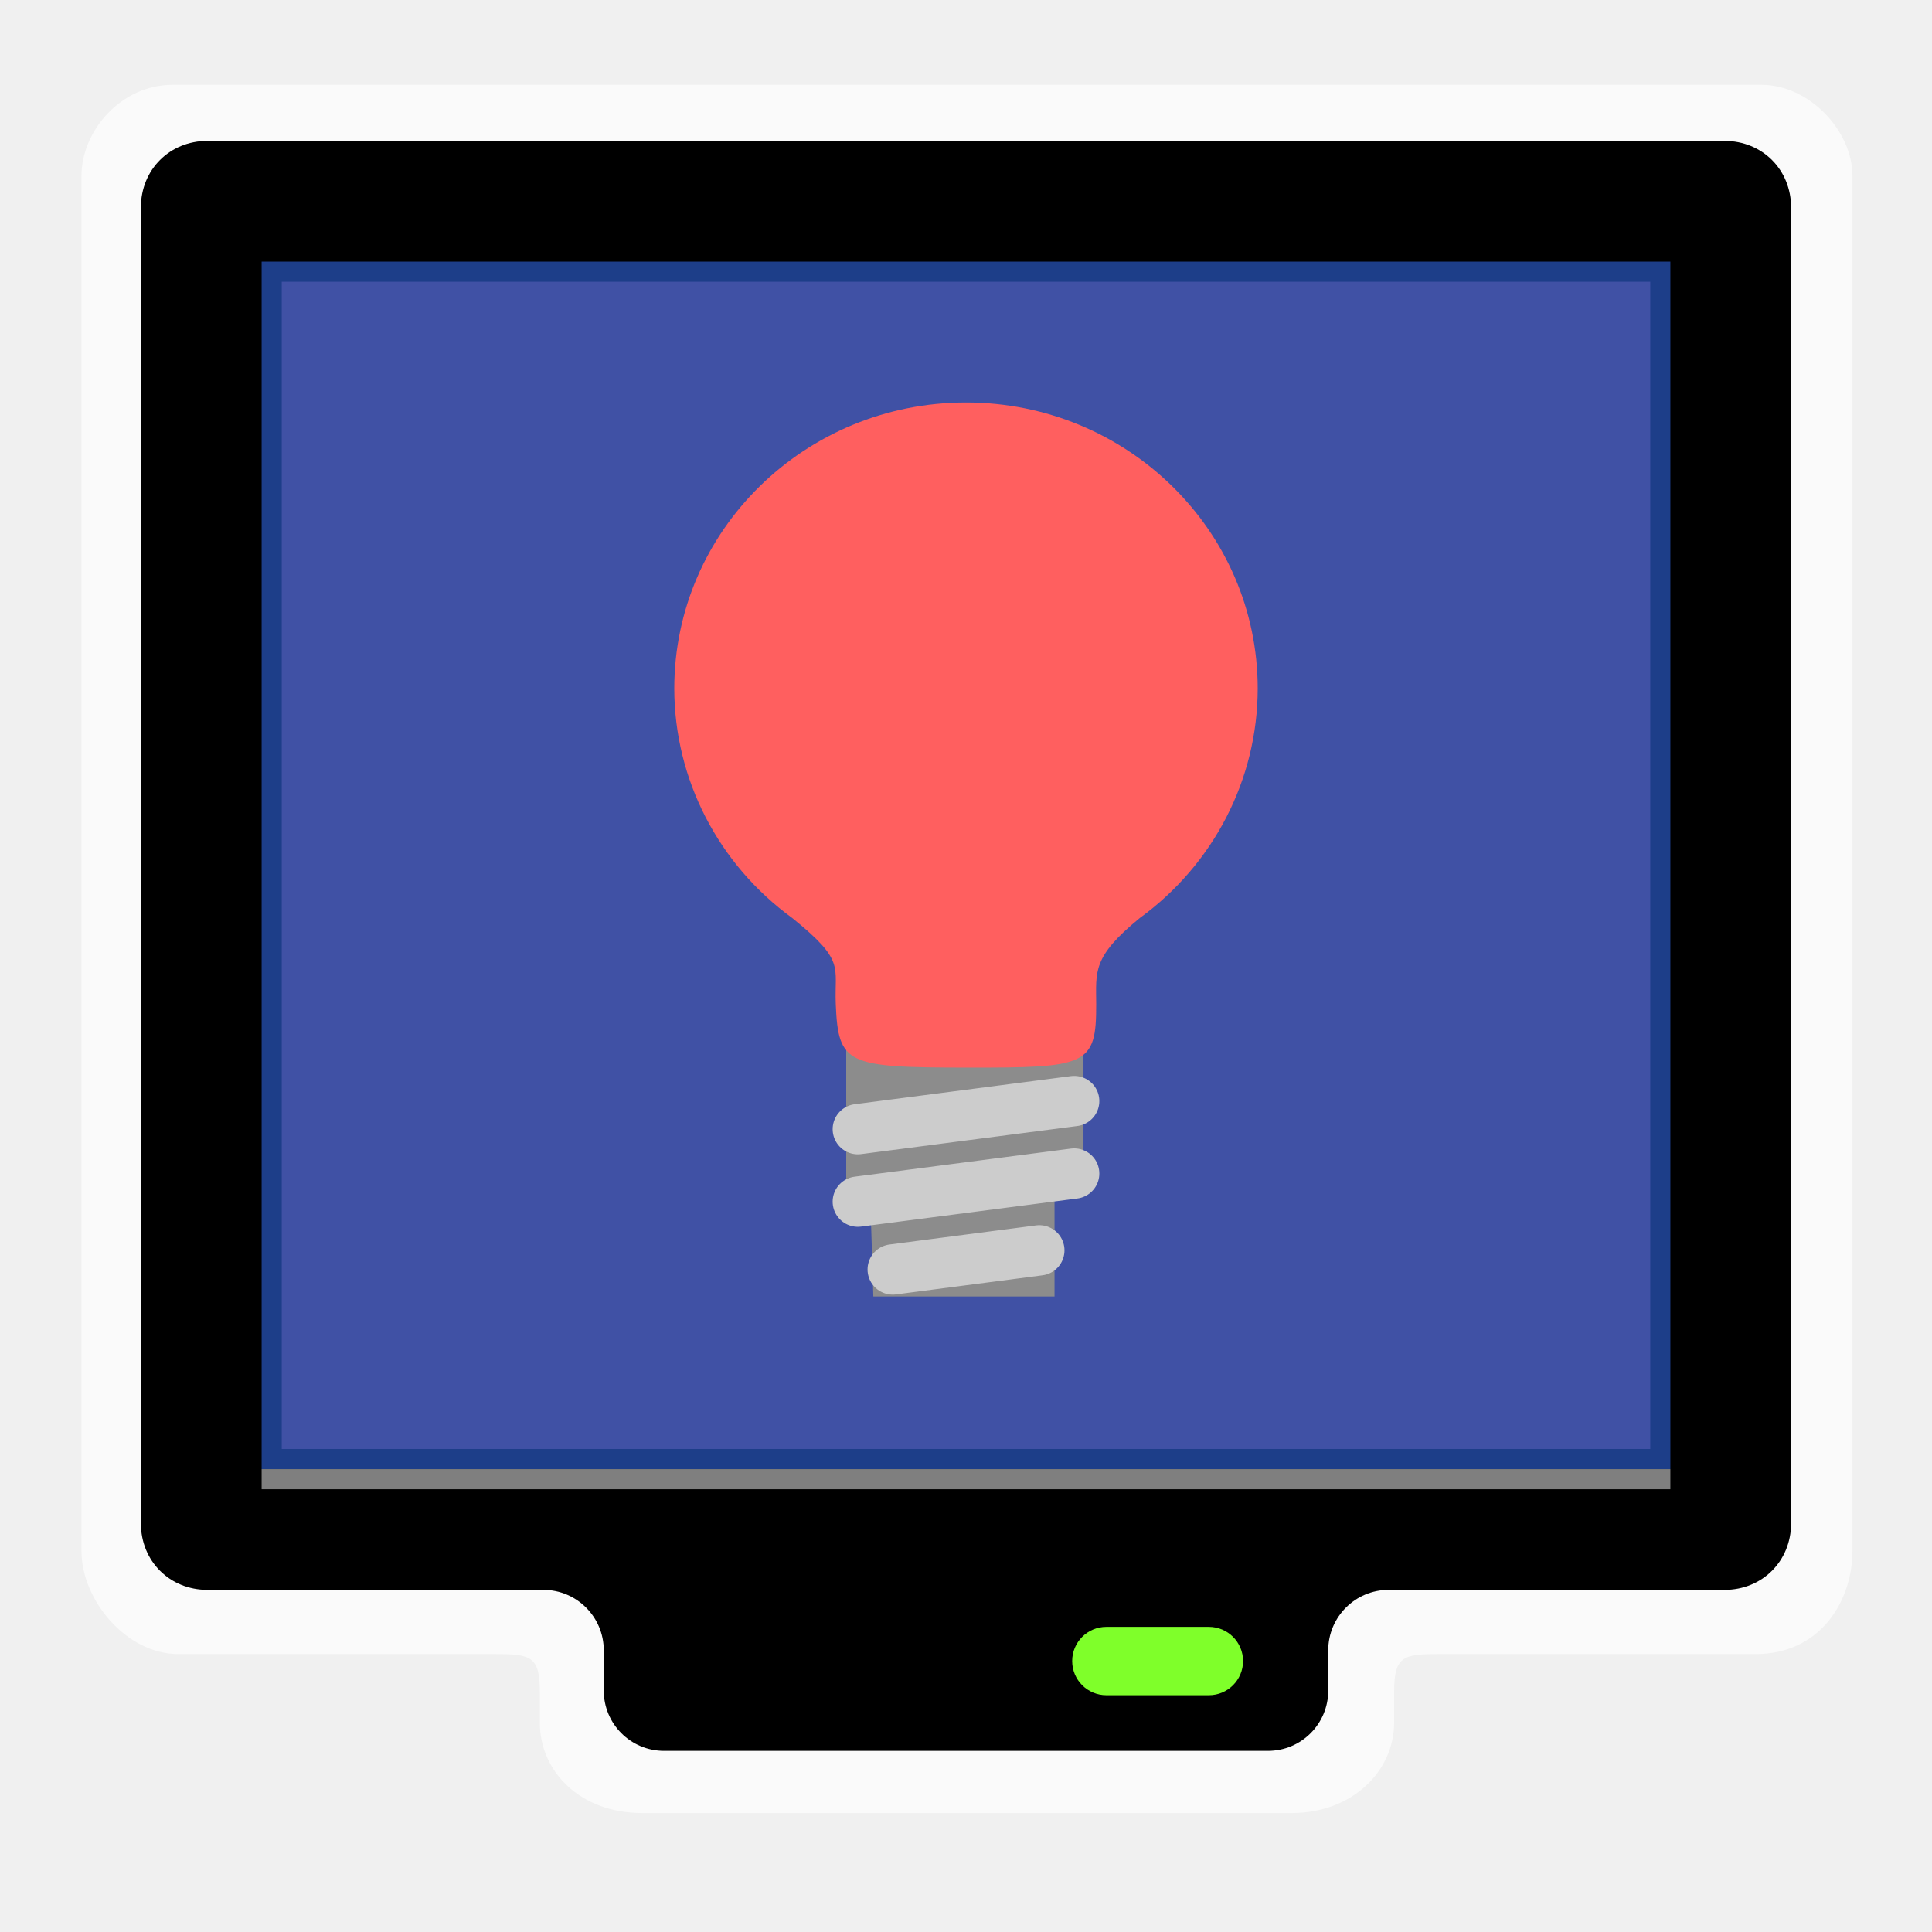
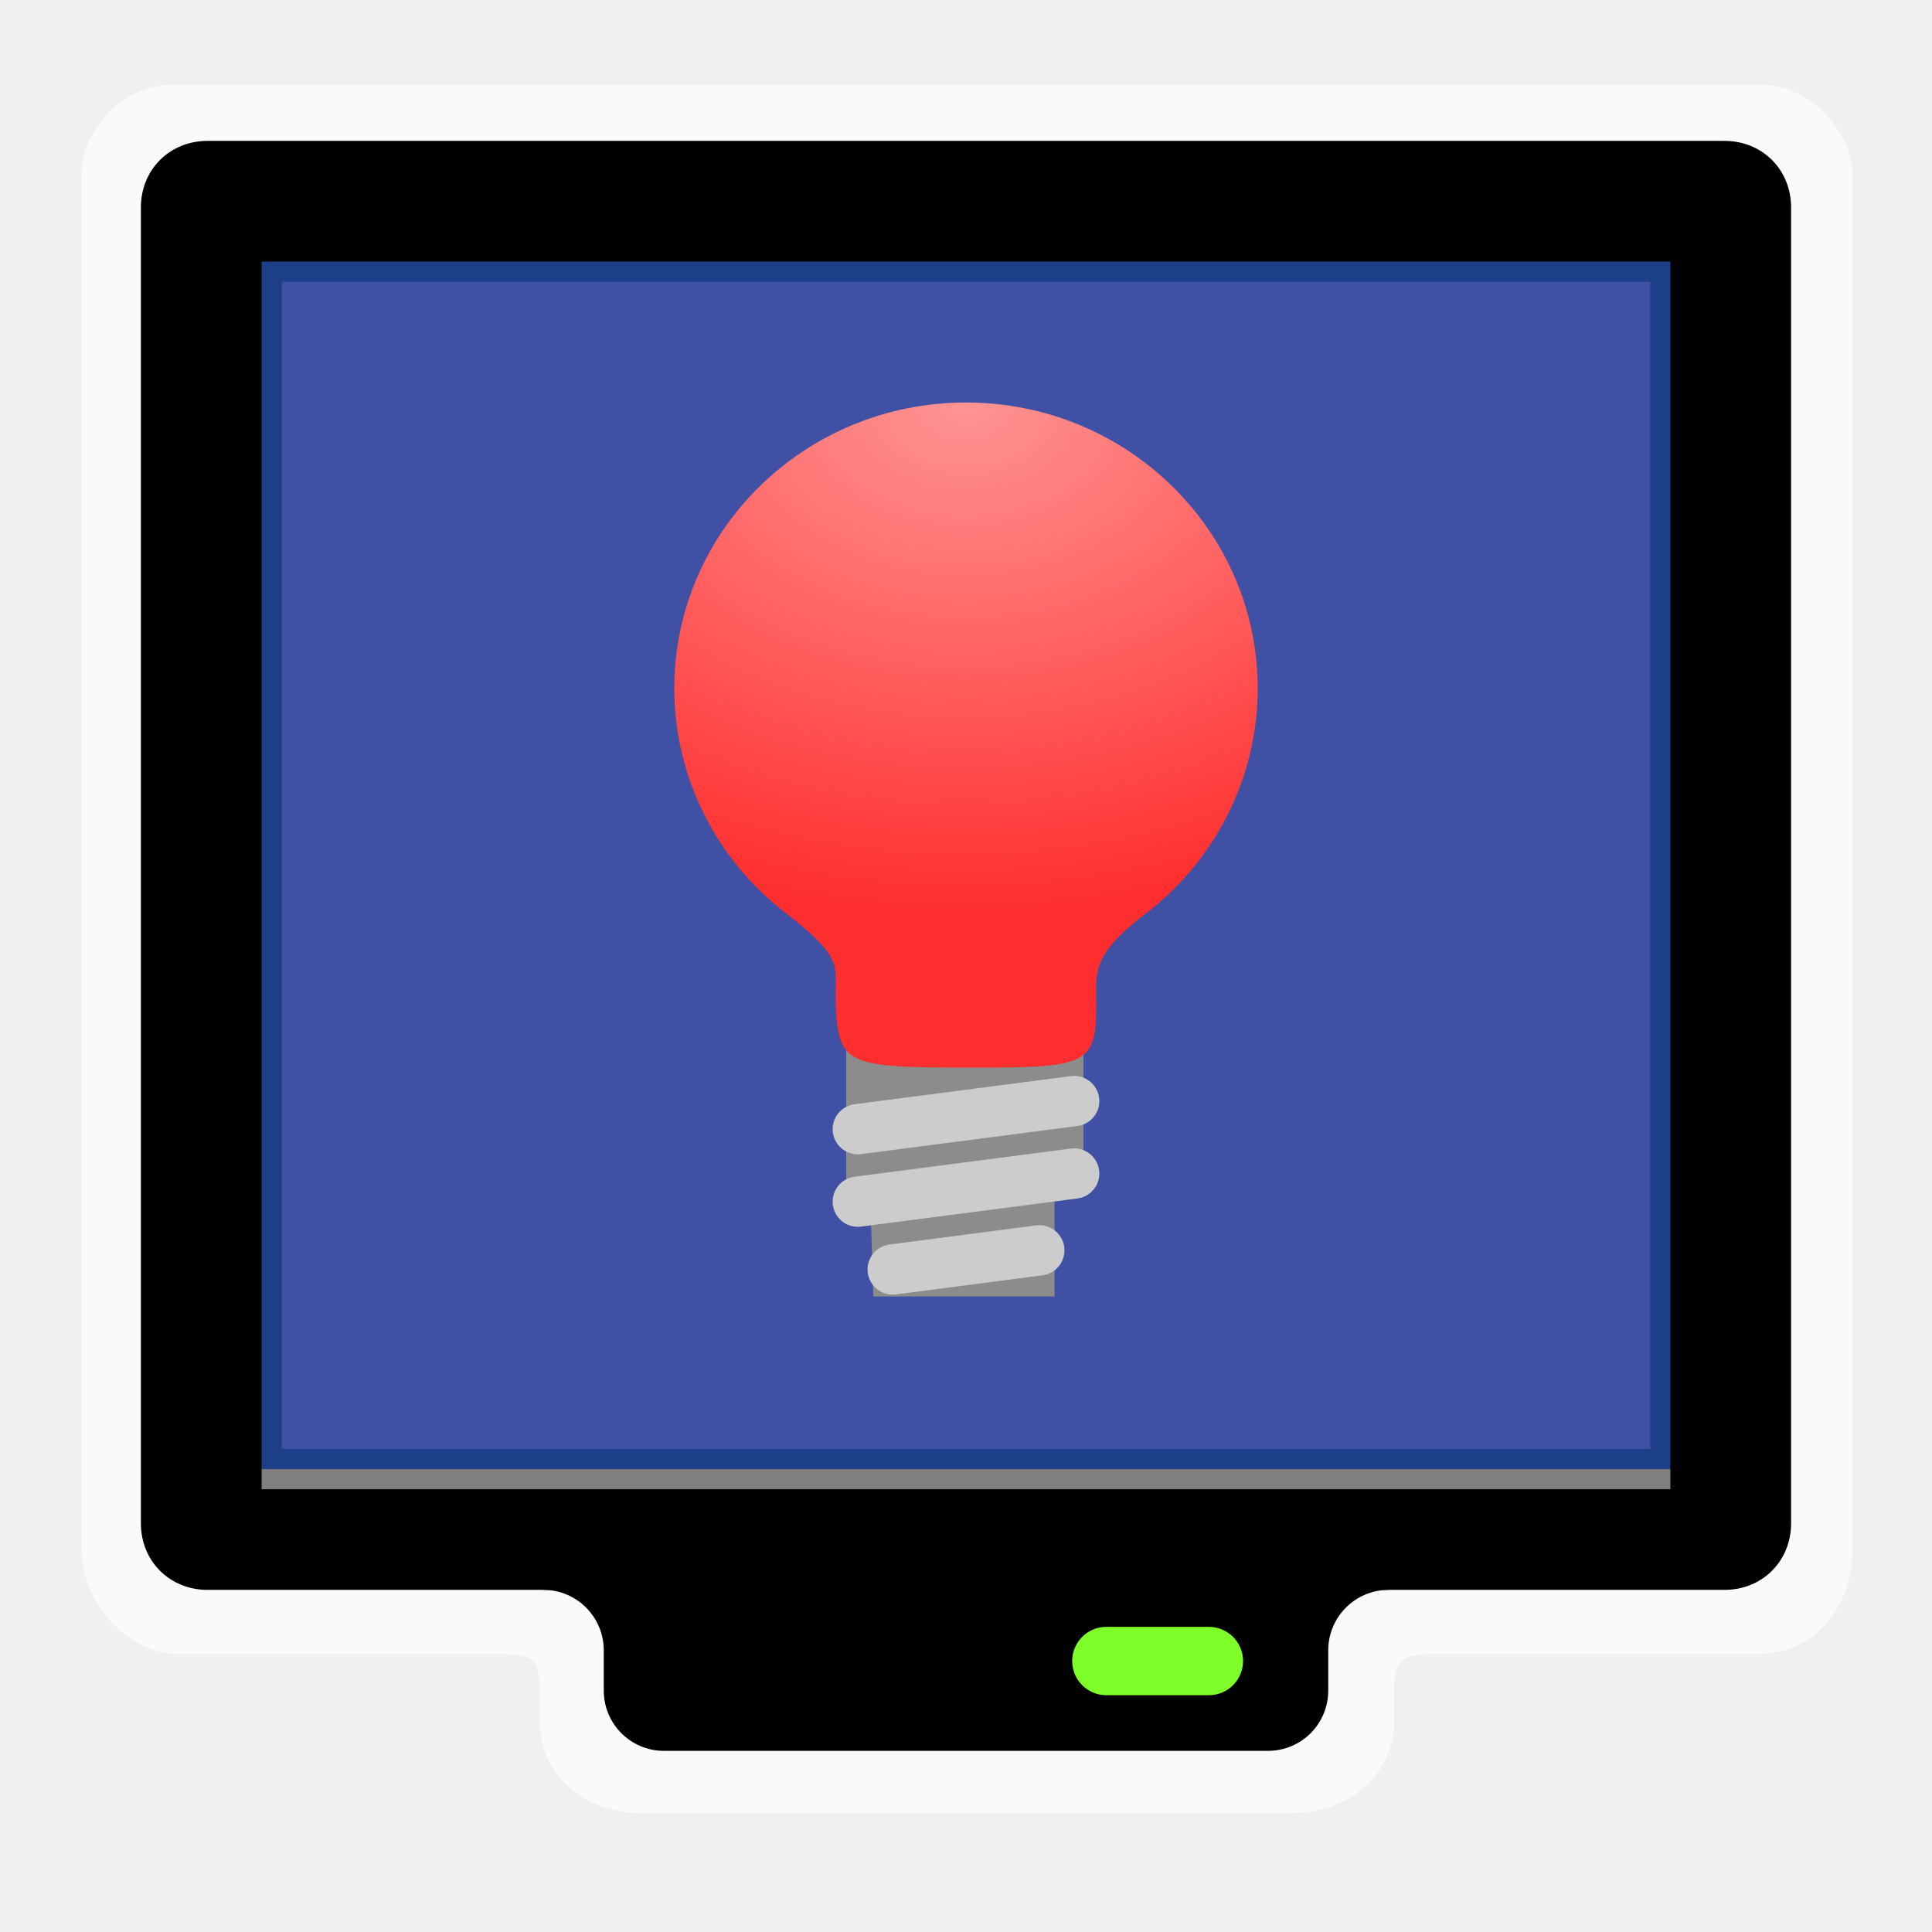
- <svg xmlns="http://www.w3.org/2000/svg" width="96" version="1.0" height="96">
+ <svg xmlns="http://www.w3.org/2000/svg" xmlns:xlink="http://www.w3.org/1999/xlink" width="96" version="1.0" height="96">
+   <defs>
+     <linearGradient id="linearGradient12">
+       <stop offset="0" style="stop-color:#ff9494" />
+       <stop offset="1" style="stop-color:#ff2e2e" />
+     </linearGradient>
+     <radialGradient fx="47.467" fy="36.487" cx="47.467" cy="36.487" gradientTransform="matrix(-2.345491,0.01793826,-0.01341151,-1.753603,159.8237,83.13283)" xlink:href="#linearGradient12" id="radialGradient13" r="14.496" gradientUnits="userSpaceOnUse" />
+   </defs>
  <path style="opacity:.65;fill:#fff" d="m 8.567,4.214 c -2.545,0 -4.519,2.285 -4.519,4.519 v 68.337 c -1.3e-06,2.43 2.22,5.12 4.819,5.12 h 15.769 c 1.76,0 2.188,0.128 2.188,1.887 v 1.525 c 0,2.398 1.976,4.487 5.087,4.487 h 32.275 c 3.014,0 5.088,-2.09 5.088,-4.487 v -1.525 c 0,-1.76 0.428,-1.887 2.187,-1.887 h 15.767 c 3.271,0 4.82,-2.69 4.82,-5.12 v -68.337 c 0,-2.234 -2.147,-4.519 -4.52,-4.519 z " />
  <path style="fill:#4051a5" d="M 84.937,75.279 V 11.007 H 11 v 64.272 z" />
  <path style="opacity:.7;fill:#0e367e" d="M 11,11 V 75.281 H 84.937 V 11 Z m 3,3 H 82 V 72 H 14 Z" />
  <path d="m 10.312,7 c -1.884,0 -3.312,1.429 -3.312,3.312 V 75.688 C 7,77.571 8.428,79 10.312,79 h 75.375 c 1.884,0 3.312,-1.429 3.312,-3.312 V 10.312 c 0,-1.883 -1.429,-3.312 -3.312,-3.312 z m 2.688,6 H 83 V 73 H 13 Z" />
  <path d="m 33,75 c -1.662,0 -3,1.338 -3,3 h -3 v 1 c 1.656,0 3,1.344 3,3 v 2 c 0,1.662 1.338,3 3,3 h 30 c 1.662,0 3,-1.338 3,-3 v -2 c 0,-1.656 1.344,-3 3,-3 v -1 h -3 c 0,-1.662 -1.338,-3 -3,-3 z" />
  <path style="fill:#7f7f7f" d="m 13,73 h 70 v 1 H 13 Z" />
  <rect width="8.491" x="53.276" y="80.838" rx="1.698" height="3.396" ry="1.698" style="fill:#7fff2a" />
  <g style="fill-rule:evenodd">
    <path style="fill:#8c8c8c" d="m 42.048,52.007 h 11.789 v 6.942 h -1.438 v 5.474 h -9.004 l -.122,-3.924 h -1.225 z " />
-     <path style="fill:#ff5f5f" d="m 48,20 c -8.006,4.6e-05 -14.496,6.365 -14.496,14.217 0.007,4.495 2.181,8.722 5.863,11.4 2.652,2.142 2.085,2.378 2.162,4.283 0.123,3 0.557,3.142 6.508,3.149 5.951,0.007 6.443,-0.08 6.433,-3.149 -0.005,-1.627 -0.209,-2.344 2.162,-4.281 3.683,-2.678 5.857,-6.906 5.863,-11.402 -4.3e-05,-7.852 -6.49,-14.217 -14.496,-14.217 Z " />
-     <g style="stroke-linecap:round;fill:#ccc;stroke:#ccc;stroke-width:2.5">
+     <path style="fill:url(#radialGradient13)" d="m 48,20 c -8.006,4.6e-05 -14.496,6.365 -14.496,14.217 0.007,4.495 2.181,8.722 5.863,11.4 2.652,2.142 2.085,2.378 2.162,4.283 0.123,3 0.557,3.142 6.508,3.149 5.951,0.007 6.443,-0.08 6.433,-3.149 -0.005,-1.627 -0.209,-2.344 2.162,-4.281 3.683,-2.678 5.857,-6.906 5.863,-11.402 -4.3e-05,-7.852 -6.49,-14.217 -14.496,-14.217 Z " />
+     <g style="fill:#ccc;stroke:#ccc;stroke-linecap:round;stroke-width:2.5">
      <path d="m 42.624,56.108 10.751,-1.397" />
      <path d="m 42.624,59.709 10.751,-1.397" />
      <path d="m 44.358,63.079 7.285,-.95" />
    </g>
  </g>
</svg>
